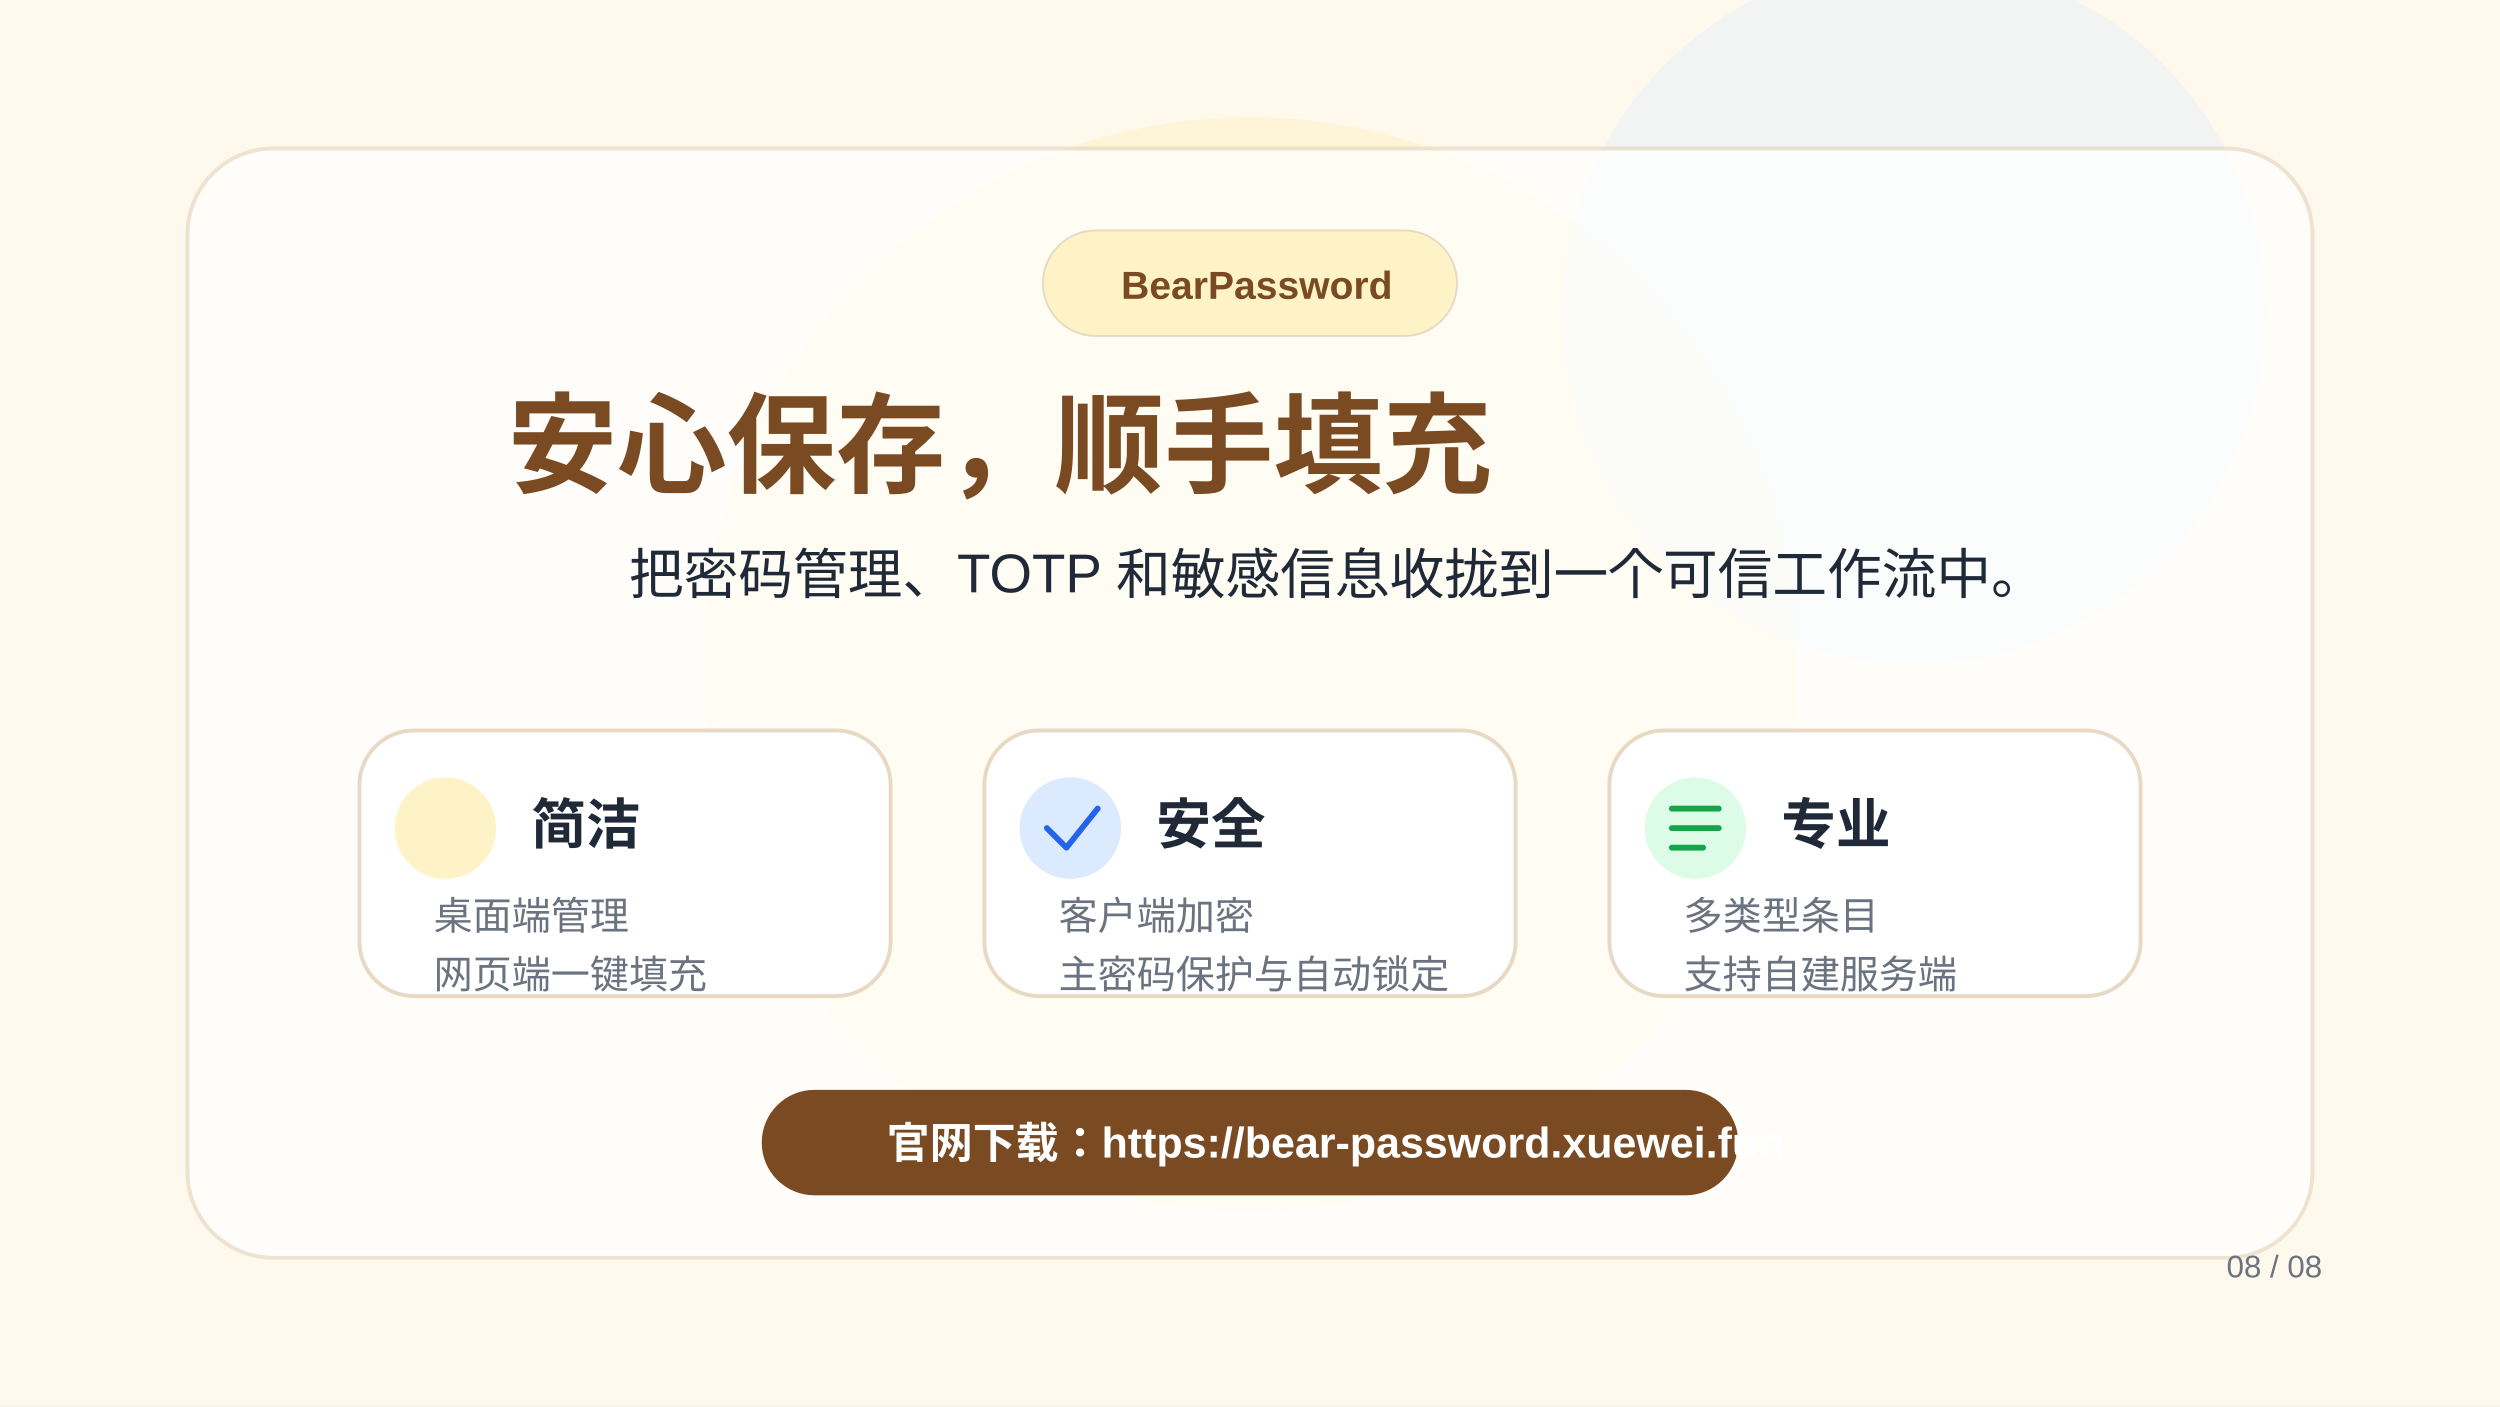
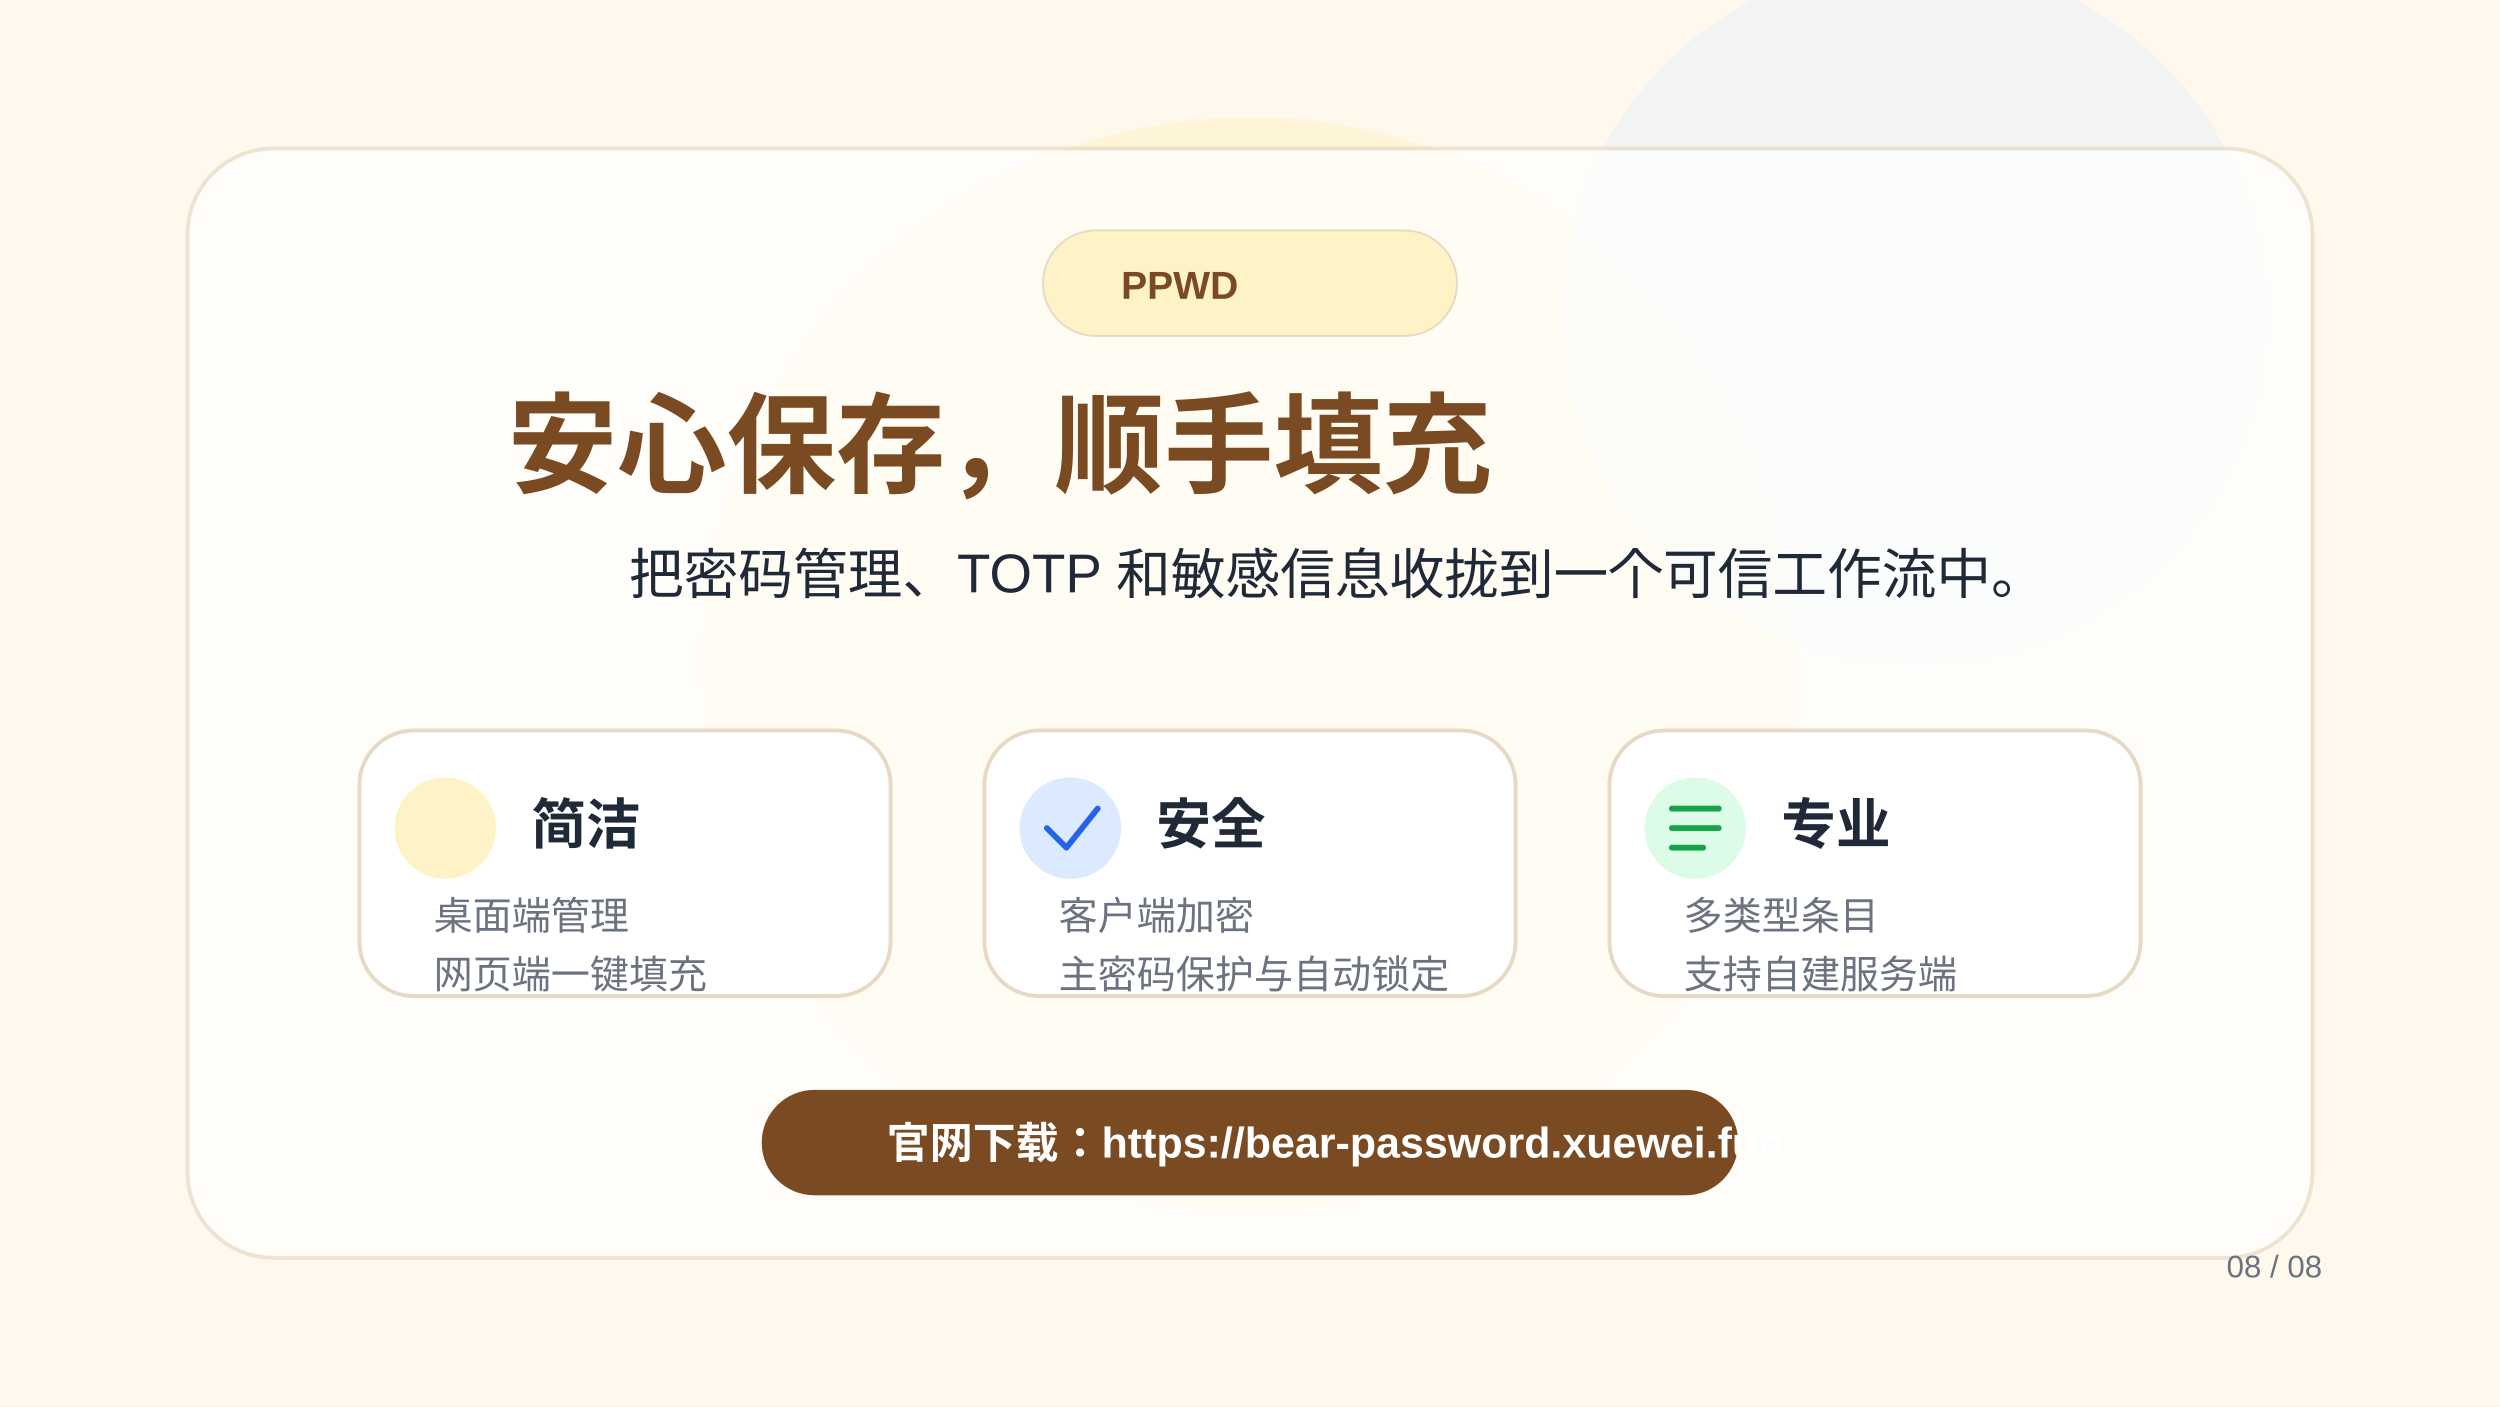
<svg xmlns="http://www.w3.org/2000/svg" width="1280" height="720" viewBox="0 0 1280 720">
  <g id="background">
    <rect x="0" y="0" width="1280" height="720" fill="#FFF8ED" />
    <circle cx="640" cy="340" r="280" fill="#FEF3C7" opacity="0.56" />
    <circle cx="980" cy="160" r="180" fill="#DBEAFE" opacity="0.36" />
    <path fill="#FFFFFF" opacity="0.72" stroke="#E8D9C5" stroke-width="2" d="M140,76 H1140 A44,44 0 0 1 1184,120 V600 A44,44 0 0 1 1140,644 H140 A44,44 0 0 1 96,600 V120 A44,44 0 0 1 140,76 Z" />
  </g>
  <g id="main-lockup">
    <path fill="#FEF3C7" stroke="#E8D9C5" d="M561,118 H719 A27,27 0 0 1 746,145 V145 A27,27 0 0 1 719,172 H561 A27,27 0 0 1 534,145 V145 A27,27 0 0 1 561,118 Z" />
-     <text x="574" y="153" font-family="Microsoft YaHei, PingFang SC, Arial, sans-serif" font-size="20" font-weight="800" fill="#7A4B22">BearPassword</text>
+     <text x="574" y="153" font-family="Microsoft YaHei, PingFang SC, Arial, sans-serif" font-size="20" font-weight="800" fill="#7A4B22">PPWD</text>
    <text x="260" y="248" font-family="Microsoft YaHei, PingFang SC, Arial, sans-serif" font-size="56" font-weight="800" fill="#7A4B22">安心保存，顺手填充</text>
    <text x="322" y="304" font-family="Microsoft YaHei, PingFang SC, Arial, sans-serif" font-size="28" fill="#1F2937">把密码管理、TOTP 和敏感信息收拢到一个可信工作流中。</text>
  </g>
  <g id="proof-pillars">
    <path fill="#FFFFFF" stroke="#E8D9C5" stroke-width="2" d="M212,374 H428 A28,28 0 0 1 456,402 V482 A28,28 0 0 1 428,510 H212 A28,28 0 0 1 184,482 V402 A28,28 0 0 1 212,374 Z" />
    <circle cx="228" cy="424" r="26" fill="#FEF3C7" />
    <text x="272" y="432" font-family="Microsoft YaHei, PingFang SC, Arial, sans-serif" font-size="28" font-weight="800" fill="#1F2937">简洁</text>
    <text x="222" y="476" font-family="Microsoft YaHei, PingFang SC, Arial, sans-serif" font-size="20" fill="#6B7280">桌面端管理</text>
    <text x="222" y="506" font-family="Microsoft YaHei, PingFang SC, Arial, sans-serif" font-size="20" fill="#6B7280">网页端一键填充</text>
    <path fill="#FFFFFF" stroke="#E8D9C5" stroke-width="2" d="M532,374 H748 A28,28 0 0 1 776,402 V482 A28,28 0 0 1 748,510 H532 A28,28 0 0 1 504,482 V402 A28,28 0 0 1 532,374 Z" />
    <circle cx="548" cy="424" r="26" fill="#DBEAFE" />
    <path d="M536 424 L546 434 L562 414" fill="none" stroke="#2563EB" stroke-width="3" stroke-linecap="round" stroke-linejoin="round" />
    <text x="592" y="432" font-family="Microsoft YaHei, PingFang SC, Arial, sans-serif" font-size="28" font-weight="800" fill="#1F2937">安全</text>
    <text x="542" y="476" font-family="Microsoft YaHei, PingFang SC, Arial, sans-serif" font-size="20" fill="#6B7280">客户端加密</text>
    <text x="542" y="506" font-family="Microsoft YaHei, PingFang SC, Arial, sans-serif" font-size="20" fill="#6B7280">主密码保护与自动锁定</text>
    <path fill="#FFFFFF" stroke="#E8D9C5" stroke-width="2" d="M852,374 H1068 A28,28 0 0 1 1096,402 V482 A28,28 0 0 1 1068,510 H852 A28,28 0 0 1 824,482 V402 A28,28 0 0 1 852,374 Z" />
    <circle cx="868" cy="424" r="26" fill="#DCFCE7" />
    <path d="M856 414 L880 414 M856 424 L880 424 M856 434 L872 434" stroke="#16A34A" stroke-width="3" stroke-linecap="round" />
    <text x="912" y="432" font-family="Microsoft YaHei, PingFang SC, Arial, sans-serif" font-size="28" font-weight="800" fill="#1F2937">专业</text>
    <text x="862" y="476" font-family="Microsoft YaHei, PingFang SC, Arial, sans-serif" font-size="20" fill="#6B7280">多类型条目</text>
    <text x="862" y="506" font-family="Microsoft YaHei, PingFang SC, Arial, sans-serif" font-size="20" fill="#6B7280">支持自建服务端</text>
  </g>
  <g id="cta">
    <path fill="#7A4B22" d="M417,558 H863 A27,27 0 0 1 890,585 V585 A27,27 0 0 1 863,612 H417 A27,27 0 0 1 390,585 V585 A27,27 0 0 1 417,558 Z" />
    <text x="454" y="593" font-family="Microsoft YaHei, PingFang SC, Arial, sans-serif" font-size="22" font-weight="800" fill="#FFFFFF">官网下载：https://bear-password.xuewei.fun</text>
  </g>
  <g id="footer">
    <text x="1140" y="654" font-family="Microsoft YaHei, PingFang SC, Arial, sans-serif" font-size="16" fill="#6B7280">08 / 08</text>
  </g>
</svg>
